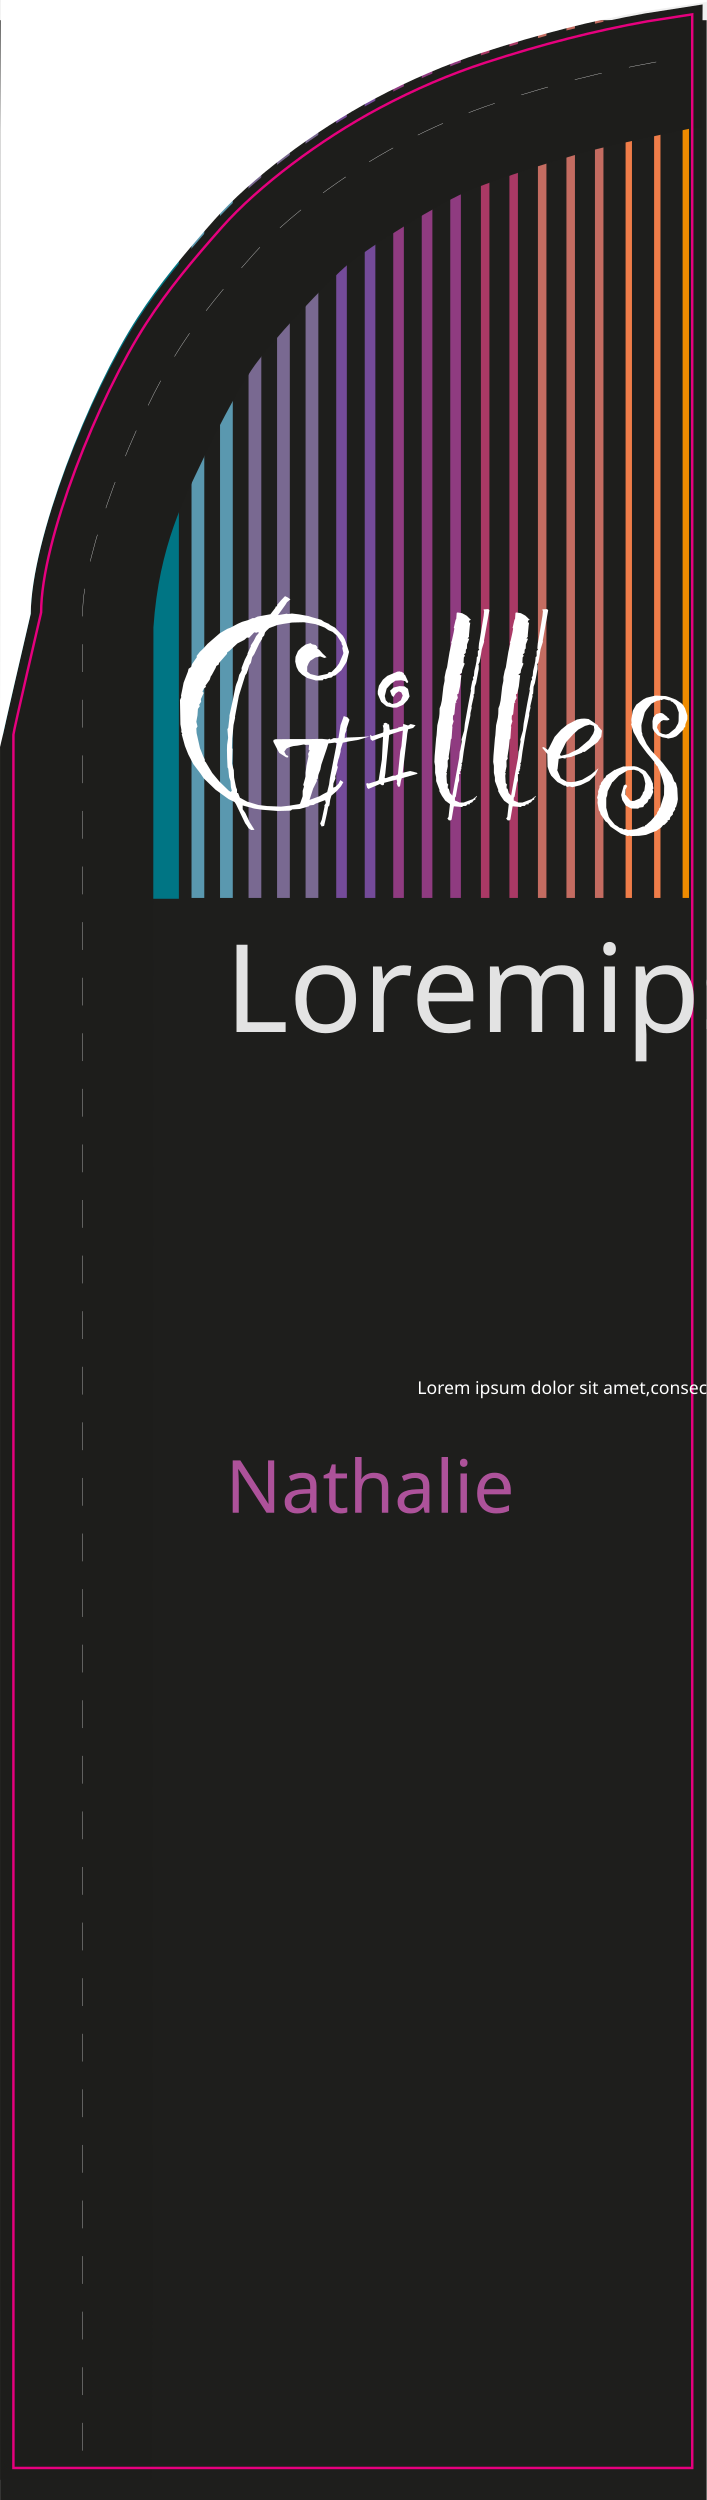
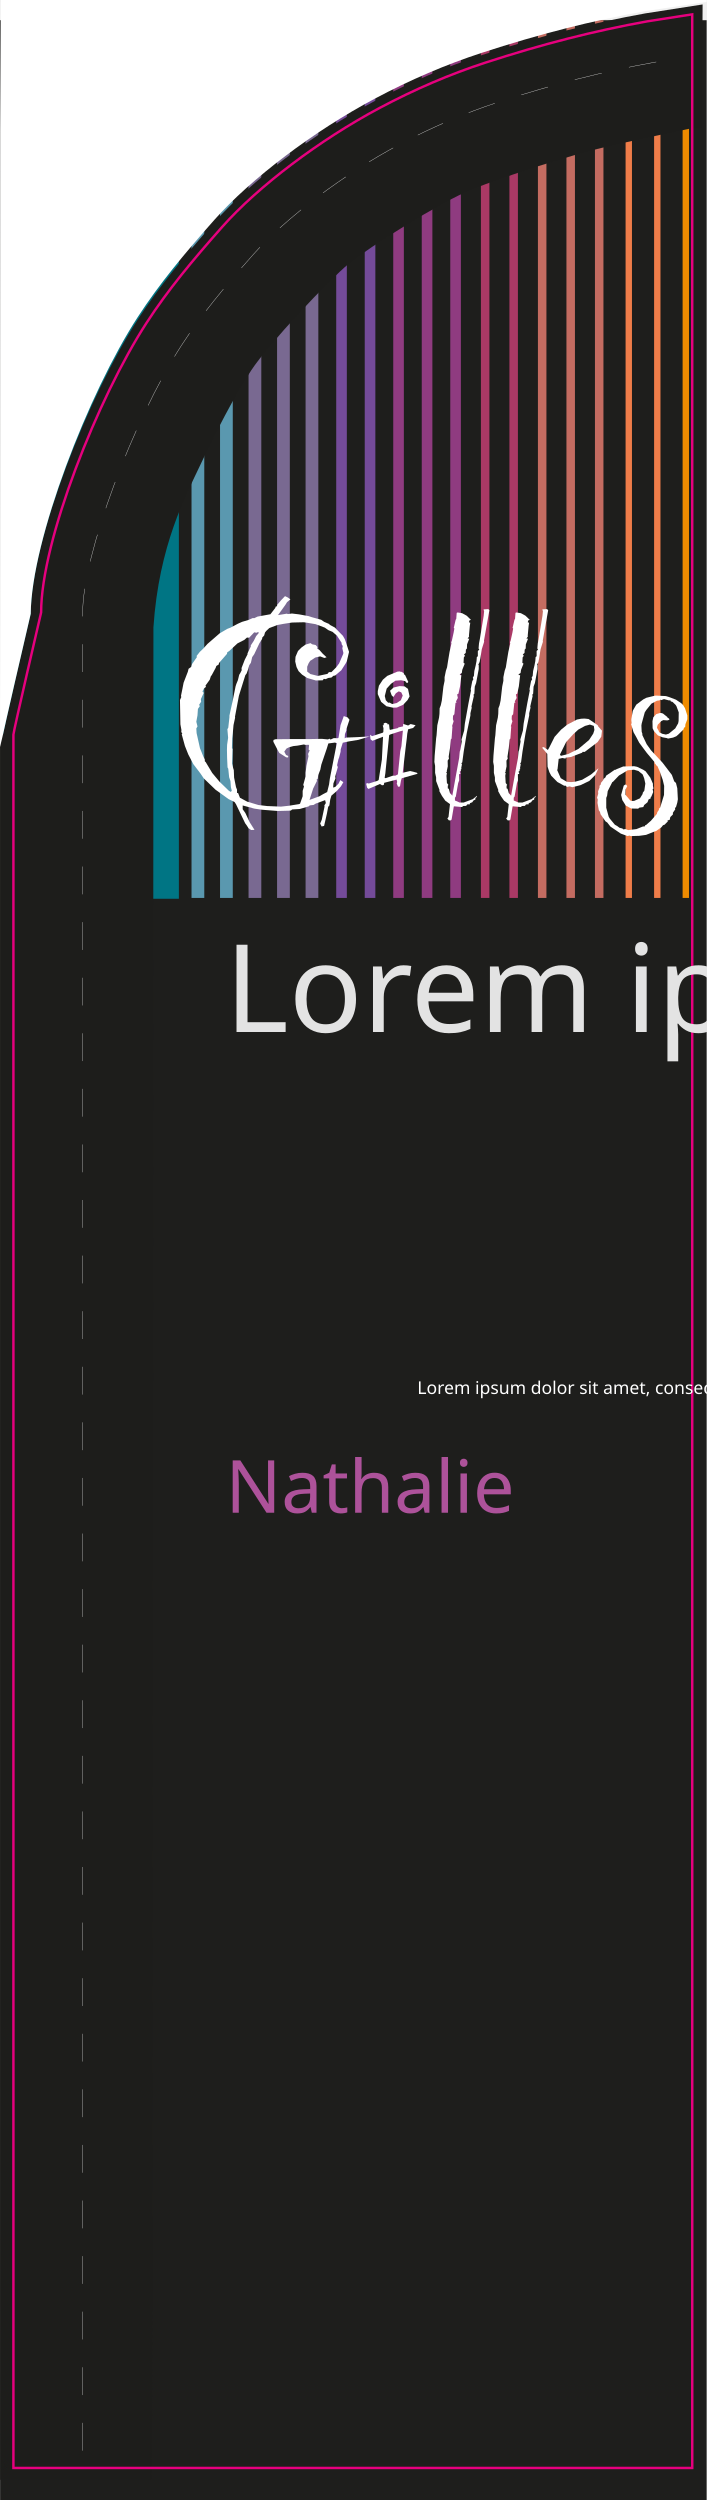
<svg xmlns="http://www.w3.org/2000/svg" id="Calque_1" data-name="Calque 1" width="1020.16mm" height="3609.16mm" viewBox="0 0 2891.8 10230.7">
  <defs>
    <style>
      .cls-1, .cls-2, .cls-3 {
        fill: none;
      }

      .cls-4 {
        fill: #5a98af;
      }

      .cls-5 {
        fill: #ef7d49;
      }

      .cls-6 {
        fill: #e3e3e3;
        font-family: HelveticaNeueLTPro-Bd, 'Helvetica Neue LT Pro';
        font-size: 500px;
        line-height: 500px;
        text-align: right;
      }

      .cls-7 {
        fill: #c46c61;
      }

      .cls-8 {
        fill: #1d1d1b;
      }

      .cls-9 {
        fill: #aa3965;
      }

      .cls-2 {
        stroke: #e6007e;
        stroke-width: 10px;
      }

      .cls-10 {
        clip-path: url(#clippath-1);
      }

      .cls-11 {
        clip-path: url(#clippath-3);
      }

      .cls-12 {
        clip-path: url(#clippath-4);
      }

      .cls-13 {
        clip-path: url(#clippath-2);
      }

      .cls-14 {
        font-family: MyriadPro-Regular, 'Myriad Pro';
        font-size: 72px;
      }

      .cls-14, .cls-15 {
        fill: #fff;
      }

      .cls-16 {
        fill: #007584;
      }

      .cls-17 {
        fill: #ee8b00;
      }

      .cls-18 {
        fill: #8f3b80;
      }

      .cls-19 {
        fill: #796991;
      }

      .cls-20 {
        fill: #744b99;
      }

      .cls-21 {
        fill: #ad529a;
        font-family: NALHand, 'NAL Hand';
        font-size: 300px;
      }

      .cls-22 {
        letter-spacing: 0em;
      }

      .cls-23 {
        fill: #1e1e1c;
      }

      .cls-24 {
        letter-spacing: -.02em;
      }

      .cls-25 {
        letter-spacing: -.01em;
      }

      .cls-26 {
        letter-spacing: -.01em;
      }

      .cls-27 {
        letter-spacing: 0em;
      }

      .cls-28 {
        letter-spacing: 0em;
      }

      .cls-29 {
        letter-spacing: 0em;
      }

      .cls-30 {
        letter-spacing: 0em;
      }

      .cls-31 {
        letter-spacing: 0em;
      }

      .cls-32 {
        letter-spacing: 0em;
      }

      .cls-33 {
        letter-spacing: 0em;
      }

      .cls-34 {
        letter-spacing: 0em;
      }

      .cls-35 {
        letter-spacing: 0em;
      }

      .cls-36 {
        letter-spacing: .02em;
      }

      .cls-37 {
        clip-path: url(#clippath);
      }

      .cls-38 {
        letter-spacing: .01em;
      }

      .cls-39 {
        letter-spacing: 0em;
      }

      .cls-3 {
        stroke: #e3e3e3;
        stroke-dasharray: 113.73 113.73;
        stroke-width: 1.42px;
      }
    </style>
    <clipPath id="clippath">
      <rect class="cls-1" x=".46" y="82.67" width="2891.34" height="10148.03" />
    </clipPath>
    <clipPath id="clippath-1">
      <rect class="cls-1" x=".46" y="82.67" width="2891.34" height="10148.03" />
    </clipPath>
    <clipPath id="clippath-2">
      <rect class="cls-1" x=".46" y="82.67" width="2891.34" height="10148.03" />
    </clipPath>
    <clipPath id="clippath-3">
      <rect class="cls-1" x=".46" y=".03" width="2891.34" height="10148" />
    </clipPath>
    <clipPath id="clippath-4">
      <rect class="cls-1" x=".46" width="2891.34" height="10148.03" />
    </clipPath>
  </defs>
  <g class="cls-37">
    <g class="cls-10">
      <rect class="cls-23" x=".46" y="82.67" width="2891.34" height="10148.03" />
      <rect class="cls-16" x="13.17" y="86.08" width="718.82" height="3591.91" />
      <rect class="cls-17" x="2793.45" y="82.67" width="26.08" height="3591.91" />
      <rect class="cls-5" x="2676.77" y="82.67" width="26.08" height="3591.91" />
      <rect class="cls-5" x="2560.09" y="82.67" width="26.08" height="3591.91" />
      <rect class="cls-7" x="2318.03" y="82.67" width="34.78" height="3591.91" />
      <rect class="cls-7" x="2434.72" y="82.67" width="34.77" height="3591.91" />
      <rect class="cls-7" x="2201.36" y="82.67" width="34.77" height="3591.91" />
      <rect class="cls-9" x="2084.68" y="82.67" width="34.77" height="3591.91" />
      <rect class="cls-9" x="1968" y="82.67" width="34.77" height="3591.91" />
      <rect class="cls-18" x="1842.62" y="82.67" width="43.47" height="3591.91" />
      <rect class="cls-18" x="1725.93" y="82.67" width="43.48" height="3591.91" />
      <rect class="cls-18" x="1609.25" y="82.67" width="43.48" height="3591.91" />
      <rect class="cls-20" x="1492.58" y="82.67" width="43.48" height="3591.91" />
      <rect class="cls-20" x="1375.9" y="82.67" width="43.47" height="3591.91" />
      <rect class="cls-19" x="1250.51" y="82.67" width="52.18" height="3591.91" />
      <rect class="cls-19" x="1133.83" y="82.67" width="52.18" height="3591.91" />
      <rect class="cls-19" x="1017.15" y="82.67" width="52.18" height="3591.91" />
      <rect class="cls-4" x="900.45" y="82.67" width="52.18" height="3591.91" />
      <rect class="cls-4" x="783.79" y="82.67" width="52.18" height="3591.91" />
      <g class="cls-13">
        <g>
          <path class="cls-15" d="M1166.33,2439.58l11.34,5.38,10.75,7.77-13.73,11.34-6.56,10.75-30.44,42.38,36.41-5.97,4.19,1.78,16.11-2.39,29.84,3.59,38.81,7.16,12.53,4.19,38.81,10.75,11.94,8.36,20.89,8.95,1.78,2.98,22.09,11.94,7.17,7.77,25.06,25.66,7.77,13.73,4.78,13.73,12.53,38.2-8.95,37.62-3.58,7.75-19.11,29.86-25.08,21.48-7.16,1.19-8.36,7.17-13.14,1.8-10.14,4.77-7.77-1.19-4.77,5.97-28.06.59-35.22-10.14-20.89-13.73-14.33-14.33-8.36-16.72-5.38-22.69,1.19-19.11,10.16-23.88,14.33-14.33,16.7-11.94,20.3-5.97,6.58,4.78,14.33,2.98,7.75,8.34-1.78,5.98,9.55,5.97,13.14,14.92,16.11,14.92-8.95,2.98-17.31-6.56-20.3,4.77-13.12,8.95-7.17,4.19-6.56,10.14-5.97,14.33v19.7l13.12,10.14,30.45,7.77,39.39-8.36,5.97-7.16h10.16l19.7-19.7,11.94-16.12,16.72-38.78.59-4.78-4.19-17.91,1.8-9.56-4.78-7.75v-5.38l-19.09-29.25-17.91-15.53-17.31-7.16-14.33-10.16-31.64-11.94-6.56-2.38-47.17-7.77-48.95,1.19-34.62,5.38-25.66,4.78-32.84,12.53-11.94,11.34-5.38,6.56-3.58,12.55-7.77,8.34-.59,5.38-11.34,18.52-20.89,44.17-8.36,11.94-5.38,23.28-6.56,9.55-4.78,17.31-5.97,16.7-5.38,7.17-26.27,84.16-16.11,85.95.59,3.58-6.56,30.45-2.98,33.42-2.39,21.48-1.2,39.41,2.39,3.58-1.78,59.7,4.77,19.09,2.39,7.77,1.19,30.44,7.77,38.81,4.19,10.73v13.73l4.17-.59,7.77,19.7,29.84,16.11,45.97,13.73,35.22,4.19,56.72,2.38,32.83-3.58,40.59-6.56,4.78-1.8,10.73-30.44v-22.09l5.38-17.91-2.98-6.56,9.55-34.62v-15.53l3.59-28.05,8.36-39.41-1.8-8.95,6.56-14.33-4.17-3.58,1.78-17.31-1.78-2.39-12.55.59-7.16-1.78-26.27,4.77-16.72,1.8-17.31,4.77-10.75,5.38-8.95,12.55,7.17,13.72,8.95,4.19-.59,5.97-7.77-.59-28.06-17.91-6.56-11.34-17.91-34.62.59-7.17,7.77-2.98,57.31-.59h78.2l54.92-1,24.47,2.39,7.16-2.98,3.59,3.58,13.12-5.98,17.31.38,2.39-2.16,8.36-52.53v.59l13.12-36.42,15.53,5.38,7.77,9.55-12.55,37.61v5.97l-5.97,14.94-1.19,17.47,5.38-2.98,44.77-1.78,48.95-2.67,7.16-1.33-49.55,14.94-40,6.56-24.47,5.38-8.36,26.88-.59,10.16-5.97,23.3-2.98,7.77-5.38,23.89,2.98,7.77-10.75,38.81,1.2,7.17-8.36,20.3-1.2,17.33,8.36-2.38,13.73-13.73,7.17-14.33,12.53,8.36-9.55,16.72-16.72,19-22.69,19.56-4.78,16.02-3.58,24.31-4.78,5.34-5.36,28.59-11.34,49.55-10.16,2.39-5.97-11.95,6.56-15.52,11.34-53.66-.59-5.34,5.97-9.48-2.98-11.86-38.8,14.23-8.36,5.33-15.53,1.78-4.77,4.16-36.42,10.67-31.03,1.91-5.38,4.45-8.95.64-44.78,1.2-64.47-5.2-29.25-4.22-5.38-1.2-44.17-12.03v15.55l10.73,14.95,17.92,38.27,19.69,31.09-13.72.59-10.75-7.17-8.36-13.12-5.38-7.17-37.61-78.2-5.97-8.95-24.47-11.94-42.98-31.05-10.16-7.17-48.34-46.56-13.73-20.3-28.66-37.61-20.89-40-13.73-34.62-13.14-47.77,2.39-4.17-4.17-4.78.59-8.95-4.17-22.69-1.8-99.7,5.38-11.94-1.2-5.38,5.98-29.25,4.77-24.47,17.31-44.78,2.98-11.94,10.75-7.77,3.58-11.94,19.7-28.06-1.19-4.78,13.12-16.7,14.33-13.73,17.31-19.11,49.55-42.98,31.64-18.5,12.53-4.78,30.45-16.12,17.31-7.75,26.27-7.77,17.31-7.77,5.97.59,13.73-6.56,52.53-9.55,20.3-26.27.59-4.19,6.56-2.98v-4.77l16.72-19.7,15.52-16.12ZM1038.58,2622.26l9.56-19.11,10.14-11.94-.59-5.38-8.36,3.59-8.95-1.8-20.89,22.09-8.95-.61-10.75,9.56-28.06,14.33-33.42,31.03-8.36,5.38-1.2,6.58-32.83,37.61-.59,5.36-10.16,6.58-2.38,7.16-16.72,31.05-2.98,2.98-4.78,14.92-17.31,23.88,1.8,5.38-7.77,5.97-6.56,13.14,5.38,5.38-11.95,25.66,1.2,10.75-8.36,12.53,2.98,5.38-7.77,11.34-1.78,26.27-4.78,26.27,4.78,19.11-4.78,8.36,1.2,19.09,13.72,61.5,13.14,32.83,6.56,13.73v7.16l3.58,2.98,26.88,44.78,30.44,36.41,38.2,37.02,7.77,4.19,3.58-5.38-3.58-13.73-1.8-25.08-5.38-16.11-3.58-34.62-2.98-5.38-1.78-38.8-.61-33.44.61-20.3,4.17-28.66-2.98-35.22,3.58-5.97,4.78-42.39v-7.16l5.38-25.08,8.36-38.2,11.34-56.11,2.98-9.56,6.56-16.11,5.38-22.09,4.17-6.56,5.97-11.94-.59-8.95,13.14-34.03,11.33-22.09v-4.17l13.73-28.66-.59-3.58,12.53-19.11ZM1370.51,3038.86l-26.86,3.58-5.97,19.7-22.69,66.86-4.19,20.89-8.36,21.5-2.38,15.52-4.19,2.98,1.2,5.97-15.53,31.05-14.92,46.56,40.59-14.92,15.52-8.95,16.12-8.36,7.77-31.05,2.98-22.69,16.11-82.38,12.55-63.88-7.77-2.39Z" />
          <path class="cls-15" d="M1578.26,2957.65l7.16,2.98,1.19,4.17,5.38-1.2,2.39,20.89,1.8,2.39,31.64-7.17,2.98-2.97,18.5-4.19.59-10.14,20.3,6.56,10.16-5.97,20.3,4.77-10.16,11.34-20.3,5.36-3.58,17.91-1.8,18.5-4.17,33.42-12.53,108.03,29.84-7.16,17.31,4.17,10.75,2.98,2.98,4.17-46.56,13.12-18.52,5.38-2.98,9.55-4.17,23.88-6.58,1.19-1.78-1.19-4.78-11.94,1.8-6.56-2.39-9.55-50.75,13.12-1.78,8.95-7.17,1.19-8.36-5.38-47.16,20.3-5.38-4.78-4.17-16.7,5.38-2.39,5.38,1.8,34.62-10.75,5.97-3.58,13.12-83.55,4.78-93.69-43.58,16.72-7.77-6.56-1.8-18.52,8.36,5.97,37.02-11.94,5.97-1.78,2.98-2.98.59-15.52-2.98-11.94,3.59-.59.59-7.77,7.77-2.38ZM1626.01,2748.58l9.55-1,2.98,1.61,2.98-.61,10.75,5.98.59,4.77,4.78,2.98,13.12,28.06-2.38,4.17-5.38-.59-4.78-6.56-16.72-3.58-23.28,1.78-17.91,12.55-17.91,19.69-7.77,30.45,4.19,17.31,9.55,10.14,5.97-.59,10.16,5.97,19.09-4.17,16.72-11.34,7.77-19.11-5.97-13.12-10.16-4.19-11.94,7.77-10.16,15.52-7.16-7.16-6.56-18.52,14.33-13.12,24.47-5.97,20.89,1.19,13.73,10.16,6.56,31.05-8.36,14.92-17.91,19.09-25.67,11.34-16.11.59-26.86-5.97-21.5-17.91-13.73-31.64v-12.53l4.78-22.09,16.12-24.47,17.91-15.53,41.19-17.31ZM1638.54,2992.26l-42.38,13.72-3.59,2.39-15.52,155.22-2.98,19.7,4.19,1.19,29.25-10.16h10.14l10.75-5.36,9.55-94.33,4.78-21.48,5.97-63.28-10.16,2.39Z" />
          <path class="cls-15" d="M1998.51,2492.58l4.19,4.78-22.09,124.16.59,4.78-9.55,30.44-5.97,37.61-2.98,14.94-5.38,10.73,1.8,2.39v15.52l-10.75,57.31-5.38,14.33-1.8,29.25-4.17,5.38,2.39,2.98-10.16,44.17,1.2,4.78-5.38,22.69v8.95l-3.58,17.31-11.34,54.92-12.55,75.81-4.77,35.81-1.2,8.36-3.58,3.58,2.39,4.19-2.98,15.52,1.19,3.58-3.58,2.98,1.2,4.19-5.38,4.77,2.98,4.19v4.17l-5.38,1.2.59,25.06-4.17,11.34-9.56,54.92-3.58,4.78v11.33l19.11,8.36h16.7l30.45-11.34,6.56-2.38,17.31-13.73-.59,4.78-5.38,3.58-.59,7.16-7.77,3.59-4.77,7.16-10.16,4.19.59,4.17-11.34.59-4.17,5.97-11.94.59-5.38,4.19-32.23-2.98-1.2,1.19-8.95,53.14-4.17,3.58-7.17-.61-5.97-7.39,4.78-6.56,5.97-52.52-19.11-13.73-13.72-19.69-10.75-19.7.59-4.77-13.73-36.41v-14.92l-4.17-18.5v-28.64l-2.98-16.11,1.19-25.67,5.97-71.02,1.8-12.53,2.98-40.58,7.17-31.64.59-5.36,1.19-10.16.59-22.67,4.78-12.53,4.19-19.09,6.56-57.3,4.77-23.28v-14.92l5.38-26.25,4.78-14.33,3.58-23.27,6.56-39.39,7.77-35.22-1.19-5.36,2.39-3.59,7.75-35.2,2.98-16.72-2.39-2.38,7.77-33.42,2.39-3.58,1.8-24.48,3.58-1.78,18.5,2.98,18.52,10.14,17.91,17.31-5.97,1.8-2.39,7.75,5.38,2.39-1.8,12.55-3.58,39.41.59,4.17-5.97,8.36,6.56.59-8.95,23.28-.59,16.72-4.17,4.77-.61,13.14-7.16,6.56,4.17,5.38-4.77,6.56-1.2,22.09,4.78,3.58-10.16,25.67-1.78,12.53-7.77,4.78v3.58l5.97.59-5.38,45.97-6.56,29.84-5.38,2.98,2.98,14.33-7.75,14.33,2.98,3.59-4.78,2.38-4.78,46.56-5.38,5.97-.59,14.33,2.98,8.36-6.56,20.3,1.8,1.8-.61,6.56-2.98,41.8-2.98,4.17-3.58,35.22-5.38,35.22,1.2,7.77-5.38,8.36.59,23.28-4.17,19.11.59,2.38-3.58,4.78,3.58.59-1.8,11.94,1.8,29.25,5.97,7.77-2.39,3.58v10.75l4.17,1.78,4.78,17.31,9.55,10.75,16.72-93.12,11.34-61.48,2.39-25.67,2.39-7.77,5.97-33.42-1.2-8.36,10.75-36.42,2.98-28.66,14.92-83.56,10.16-51.94-1.2-5.38,6.58-33.44,4.17-6.56-1.8-7.77,4.19-6.56,1.78-20.3,5.38-22.08,3.59-18.52,1.19-16.11,4.17-3.59v-21.48l5.98-5.38-3-4.77,1.8-20.91,3.58-18.5,15.53-94.33,1.78-18.5-2.39-7.77,19.7-1.19Z" />
          <path class="cls-15" d="M2239.09,2492.58l4.19,4.78-22.09,124.16.59,4.78-9.55,30.44-5.97,37.61-2.98,14.94-5.38,10.73,1.8,2.39v15.52l-10.75,57.31-5.38,14.33-1.8,29.25-4.17,5.38,2.39,2.98-10.16,44.17,1.2,4.78-5.38,22.69v8.95l-3.58,17.31-11.34,54.92-12.55,75.81-4.77,35.81-1.2,8.36-3.58,3.58,2.39,4.19-2.98,15.52,1.19,3.58-3.58,2.98,1.2,4.19-5.38,4.77,2.98,4.19v4.17l-5.38,1.2.59,25.06-4.17,11.34-9.56,54.92-3.58,4.78v11.33l19.11,8.36h16.7l30.45-11.34,6.56-2.38,17.31-13.73-.59,4.78-5.38,3.58-.59,7.16-7.77,3.59-4.77,7.16-10.16,4.19.59,4.17-11.34.59-4.17,5.97-11.94.59-5.38,4.19-32.23-2.98-1.2,1.19-8.95,53.14-4.17,3.58-7.17-.61-5.97-7.39,4.78-6.56,5.97-52.52-19.11-13.73-13.72-19.69-10.75-19.7.59-4.77-13.73-36.41v-14.92l-4.17-18.5v-28.64l-2.98-16.11,1.19-25.67,5.97-71.02,1.8-12.53,2.98-40.58,7.17-31.64.59-5.36,1.19-10.16.59-22.67,4.78-12.53,4.19-19.09,6.56-57.3,4.77-23.28v-14.92l5.38-26.25,4.78-14.33,3.58-23.27,6.56-39.39,7.77-35.22-1.19-5.36,2.39-3.59,7.75-35.2,2.98-16.72-2.39-2.38,7.77-33.42,2.39-3.58,1.8-24.48,3.58-1.78,18.5,2.98,18.52,10.14,17.91,17.31-5.97,1.8-2.39,7.75,5.38,2.39-1.8,12.55-3.58,39.41.59,4.17-5.97,8.36,6.56.59-8.95,23.28-.59,16.72-4.17,4.77-.61,13.14-7.16,6.56,4.17,5.38-4.77,6.56-1.2,22.09,4.78,3.58-10.16,25.67-1.78,12.53-7.77,4.78v3.58l5.97.59-5.38,45.97-6.56,29.84-5.38,2.98,2.98,14.33-7.75,14.33,2.98,3.59-4.78,2.38-4.78,46.56-5.38,5.97-.59,14.33,2.98,8.36-6.56,20.3,1.8,1.8-.61,6.56-2.98,41.8-2.98,4.17-3.58,35.22-5.38,35.22,1.2,7.77-5.38,8.36.59,23.28-4.17,19.11.59,2.38-3.58,4.78,3.58.59-1.8,11.94,1.8,29.25,5.97,7.77-2.39,3.58v10.75l4.17,1.78,4.78,17.31,9.55,10.75,16.72-93.12,11.34-61.48,2.39-25.67,2.39-7.77,5.97-33.42-1.2-8.36,10.75-36.42,2.98-28.66,14.92-83.56,10.16-51.94-1.2-5.38,6.58-33.44,4.17-6.56-1.8-7.77,4.19-6.56,1.78-20.3,5.38-22.08,3.59-18.52,1.19-16.11,4.17-3.59v-21.48l5.98-5.38-3-4.77,1.8-20.91,3.58-18.5,15.53-94.33,1.78-18.5-2.39-7.77,19.7-1.19Z" />
          <path class="cls-15" d="M2392.51,2940.58l16.12,1.8,37.02,25.11,2.98,5.98,14.92,16.73-2.98,24.52-14.92,22.12-10.75,8.36-41.19,31.09-3.59,1.2-4.77-1.2-3.59,4.19-45.36,17.34-21.5,2.98-.59,3.59-13.12-2.41-14.92,3.59-4.78,43.64-1.8,1.19,14.92,34.03,25.08,14.92,17.91,1.2,16.72-1.8,28.06-7.77,33.42-19.7,4.19-2.98,29.25-24.47-12.55,26.91-25.06,25.11-36.42,17.33-33.42,8.38-10.75-3.38-10.75,2.38-5.97-5.59-5.38.59-28.05-15.48-25.08-25.61-7.77-14.88-7.16-22.05-1.2-52.39-21.48-25.61,7.16-2.39,16.72,11.94,5.97-10.73,21.5-42.91,26.86-29.78,25.08-20.25,39.39-20.86,17.31-3.33,14.33-.67ZM2414.01,2965.2l-19.7,5.38-27.47,14.92-20.89,19.11-29.25,32.23-25.08,50.75,1.2,2.98,2.98,2.38,29.25-7.16,41.78-20.89,43.58-36.42,17.31-26.27,4.78-14.92-2.39-16.72-16.11-5.38Z" />
          <path class="cls-15" d="M2812.78,2928.37v14.92l-7.75,20.3-1.2,11.94-4.77,2.38-1.8,7.17-22.09,21.48-7.75,6.56-13.14,5.38-21.48,4.17-1.8-1.78-19.7-3.59-11.34-4.77-7.75-2.98-16.12-17.91-5.38-11.34-.59-29.25,3.58-16.11,11.94-12.53,15.53-4.78,6.56.61,5.38,1.78,17.91,14.33v1.8l7.16,4.77,1.2,4.78-8.95,2.38-16.12-1.19-8.36,4.17-14.33,14.92-2.98,10.75.61,2.98,5.36,8.95,2.98,7.75,13.14,6.58,14.33,2.98,11.94-3.59,26.27-21.48,11.94-20.89,1.8-9.55.59-35.2-9.55-25.67-3.58-5.38-12.55-11.94-6.56-1.78-2.39-4.78-5.38.61-20.3-5.38-11.34,4.17-2.38-1.78-2.39.59-2.39,2.39-10.16,1.19-22.67,11.94-20.91,25.66-6.56,10.16-12.53,45.95-1.2,7.75,1.2,25.67,2.98,8.95-.59,4.17,2.38,4.78,15.53,32.83,17.91,25.06,47.16,50.73,38.2,50.12,9.56,26.27,7.16,6.56,5.38,21.48,2.39,45.36-2.39,13.73-5.38,18.5-4.17,2.98,1.19,5.97-9.55,13.72v7.16l-10.75,10.75-2.39,11.34-8.95,2.39,1.2,4.17-10.16,10.14-1.78,2.39-7.77,2.98-6.56,8.36-22.69,16.11h-2.39l-37.61,14.92-28.06,3.89-35.22,1.11-4.78-2.39-7.16,2.39-28.06-10.16-42.38-28.66-13.14-16.72-7.16-4.78-20.3-29.25-2.39-9.56-4.78-7.16-5.38-29.86,1.2-13.73-2.98-7.16,4.77-16.12-.59-10.16,5.97-15.52v-7.17l4.78-4.78,1.19-7.16,8.36-10.16,2.39-5.97,7.77-6.56,2.38-6.58,35.83-24.47h4.77l1.2-1.8,28.06-11.34,44.77-1.19,11.94,2.38,25.08,11.95,10.14,6.56,19.11,25.67,10.75,25.08v8.36l2.38,11.34-3.58,2.39,2.39,11.94-7.77,19.11-3.58,1.8,1.8,1.8-.59,2.98-8.97,4.77-4.17,11.34-13.73,11.34-3.58,8.36-16.12,2.39-4.77,4.19-28.66-.59-22.09-11.95-14.33-22.69-4.77-20.89,10.73-38.22,5.97-4.19h2.39l2.39,1.2,3.58,5.38-7.16,13.73-.59,20.89,19.69,23.3,5.38,2.38h6.58l5.36-.59,22.69-10.14,10.75-17.33,1.19-5.97,5.97-7.77,4.19-29.25-4.78-21.5-5.97-15.52-17.31-14.33-18.5-5.38-25.67,2.39-35.81,21.48-25.08,26.28h-1.8l-19.09,37.61-2.39,18.52-3.58,8.95v40.61l10.14,37.02,4.78,7.77,20.3,24.47,9.55,5.38,9.55,7.17,11.95,2.98,2.98,3.58,9.55-1.19,11.34,4.17,33.42-4.17,26.88-10.75h6.56l3.58-5.97h2.39l19.7-17.31,24.47-28.08,1.8-7.16,7.16-10.16-1.19-2.98,5.97-6.56,15.52-50.75.59-37.03-5.97-25.08-11.34-32.23-10.14-23.28-5.38-4.19-2.39-4.78-4.17-3.58.59-3.58-28.66-34.03-5.38-6.58-29.25-39.41-12.53-23.88-10.75-19.11-10.14-33.44,2.39-2.98-1.2-11.34v-5.98l5.97-34.03,7.77-13.73,6.56-11.34,28.66-21.48,12.53-6.58,34.03-8.36,4.19-.59,41.78,2,13.12,4,28.06,10.75,22.09,14.91,7.16,7.17,7.77,13.12,9.55,29.84Z" />
        </g>
      </g>
    </g>
  </g>
  <g class="cls-11">
    <g class="cls-12">
      <path class="cls-8" d="M.79,10150.3l-.06-7093.5c11.65-47.49,11.65-59.01,125.04-546.28,2.57-301.95,236.98-893.32,438.8-1204.05,88.04-135.68,188.82-256.91,313.04-397.2,149.81-169.04,407.48-363.78,656.45-496.15,145.33-77.28,293.18-140.59,439.43-188.17,234.63-76.33,446.85-130.44,667.86-170.28l233.9-36.46-2.86,506.38-39.9-.11s-207.73,42.83-352.22,76.17c-144.49,33.34-418.65,122.26-548.32,174.13-129.67,51.87-422.36,237.11-503.86,303.8-81.51,66.69-329.73,329.73-400.13,437.17-70.39,107.44-148.19,259.34-207.47,385.31-59.28,125.97-170.42,329.73-192.65,666.88,0,122.26-3.24,6595.9-3.24,6595.9v291.96l-2.62,507.96-.81,184.03-620.36,2.51Z" />
      <path class="cls-2" d="M2832.73,58.68l-183.84,28.65c-219.12,39.5-429.55,93.17-662.25,168.87-143.85,46.79-289.41,109.12-432.63,185.28-244.89,130.19-497.88,321.26-644.58,486.8-122.94,138.83-222.58,258.65-309.22,392.17-199.75,307.55-431.95,892.58-431.95,1185.87,0,0-113.37,487.11-113.37,500.01v7093.24h2777.97s-.13-10040.88-.13-10040.88Z" />
      <path class="cls-3" d="M338.36,10028.71V2506.32c0-233.02,204.13-784.74,404.49-1093.24,80.96-124.74,176.05-238.95,293.93-372.03,132.25-149.26,372.17-329.83,597.07-449.41,134.49-71.51,270.9-129.96,405.41-173.72,225.16-73.24,428.46-125.11,639.81-163.23l82.92-14.74" />
    </g>
  </g>
  <path class="cls-15" d="M3.46.03h2888.34v7.83l-251.16,37.65c-221.01,39.84-433.23,93.96-667.86,170.28-146.25,47.57-294.1,110.88-439.43,188.17-248.97,132.37-506.64,327.11-656.45,496.15-124.22,140.28-225,261.52-313.04,397.2-201.82,310.73-435.53,912.66-438.1,1214.61-113.39,487.27-110.94,483.47-112.56,489.84l-5.61,23.63-7.59,31.59L.82,532.4,3.46.03Z" />
-   <text x="919.4" y="4223.17" class="cls-6" width="550" font-family="HelveticaNeueLTPro-Bd, 'Helvetica Neue LT Pro'" font-size="500px" fill="#e3e3e3">Lorem
- ipsum
- dolor</text>
+   <text x="919.4" y="4223.17" class="cls-6" width="550" font-family="HelveticaNeueLTPro-Bd, 'Helvetica Neue LT Pro'" font-size="500px" fill="#e3e3e3">Lorem ipsum dolor</text>
  <text x="923.19" y="6190.5" class="cls-21" width="400" font-family="NALHand, 'NAL Hand'" font-size="300px" fill="#ad529a">Nathalie</text>
-   <text x="1707.63" y="5704.54" class="cls-14" width="900" font-family="MyriadPro-Regular, 'Myriad Pro'" font-size="72px" fill="#fff">Lorem ipsum dolor sit amet,
- consectetur adipiscing elit,
- sed diam nonymyy nibh
- euismod tincidunt ut laoret
- dolor magna aliquam erat
- voluptat. Ut wisi enim ad
- minim veniam, quis nostrud
- exerci tation ullam corpor
- suscipit lobortis nisl ut aliquip
- ex ea commodo consequat. </text>
+   <text x="1707.63" y="5704.54" class="cls-14" width="900" font-family="MyriadPro-Regular, 'Myriad Pro'" font-size="72px" fill="#fff">Lorem ipsum dolor sit amet, consectetur adipiscing elit, sed diam nonymyy nibh euismod tincidunt ut laoret dolor magna aliquam erat voluptat. Ut wisi enim ad minim veniam, quis nostrud exerci tation ullam corpor suscipit lobortis nisl ut aliquip ex ea commodo consequat. </text>
</svg>
